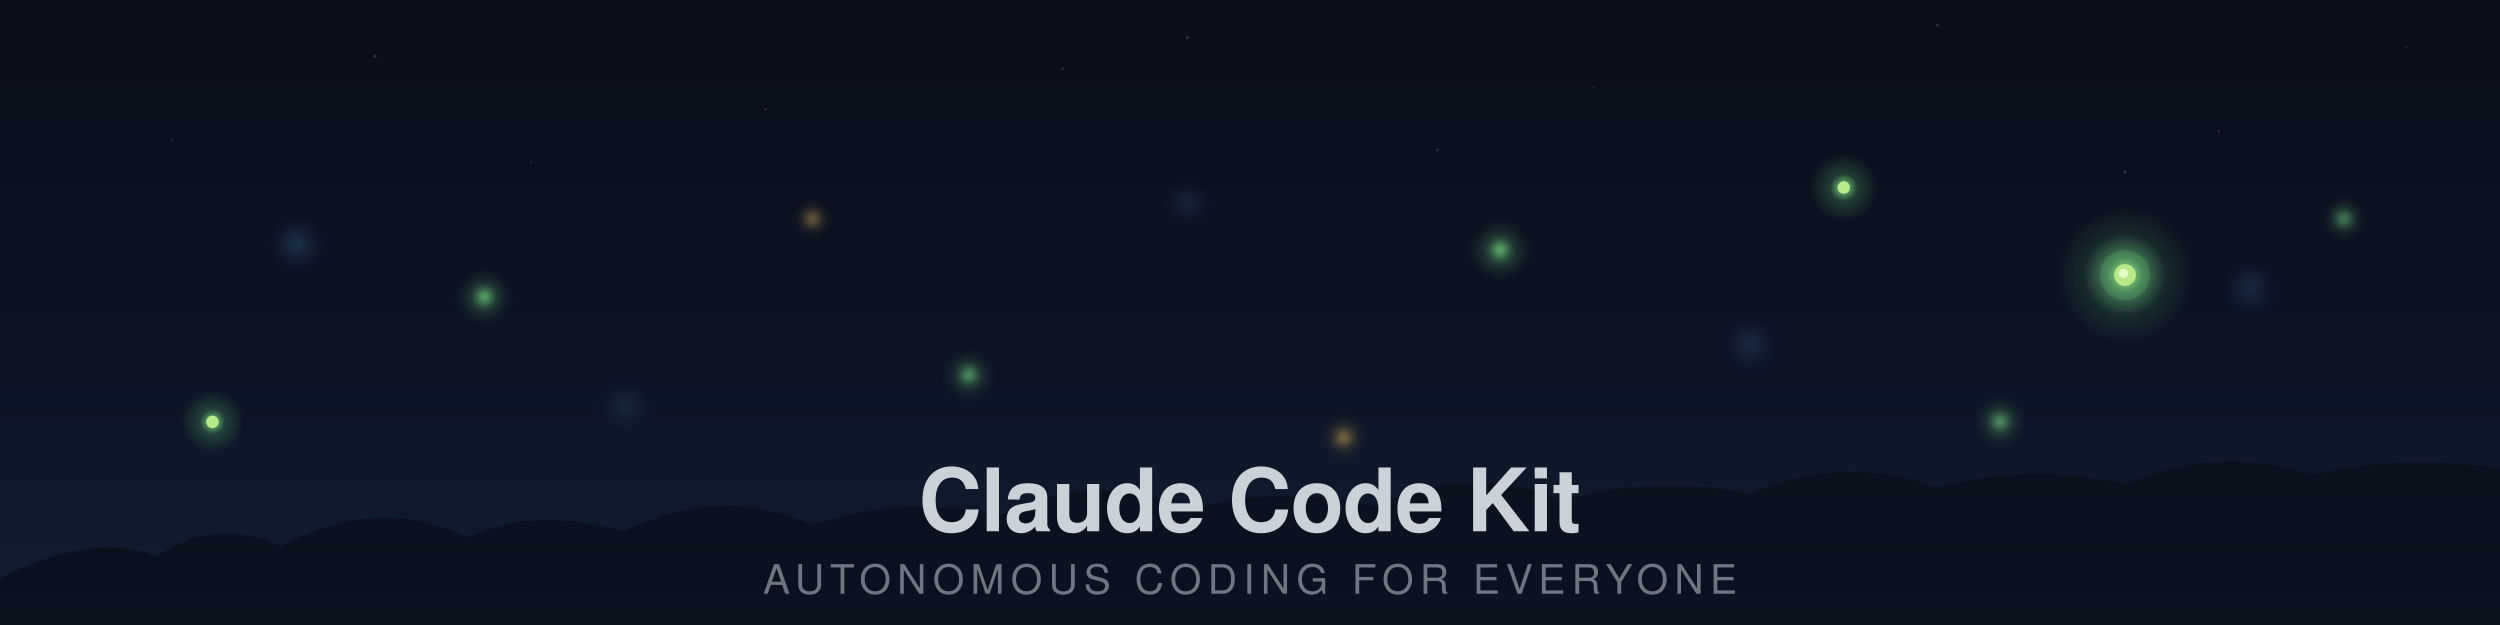
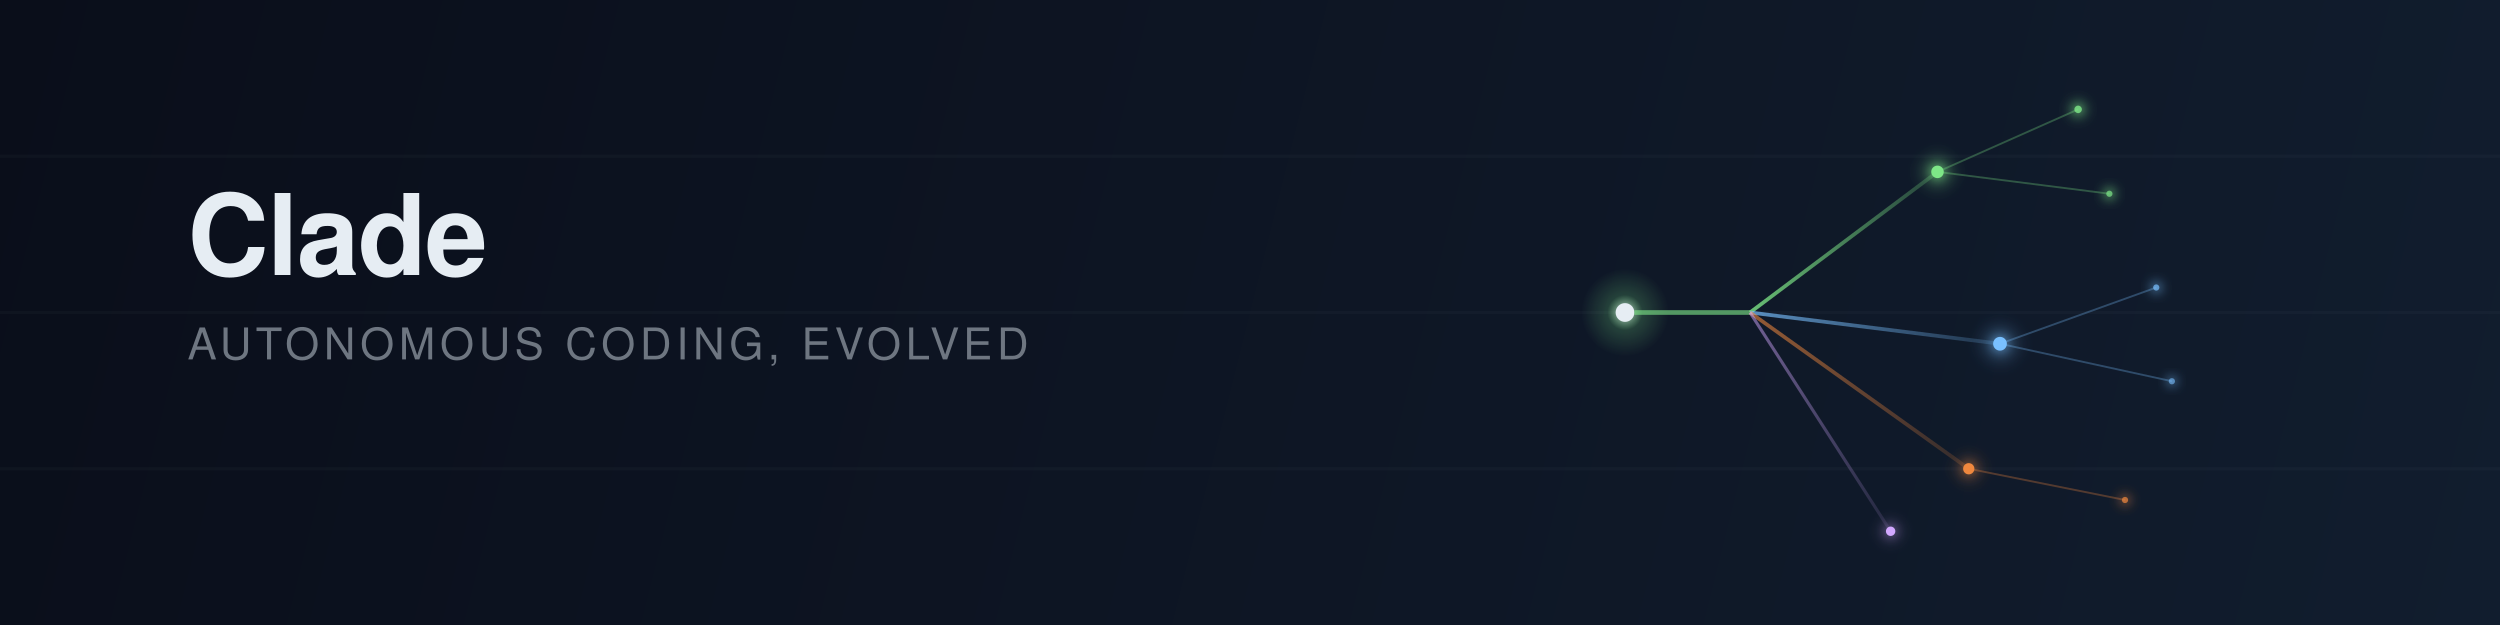
<svg xmlns="http://www.w3.org/2000/svg" viewBox="0 0 800 200" fill="none">
  <defs>
-     <linearGradient id="sky" x1="0" y1="0" x2="0" y2="200" gradientUnits="userSpaceOnUse">
+     <linearGradient id="bg" x1="0" y1="0" x2="800" y2="200" gradientUnits="userSpaceOnUse">
      <stop offset="0%" stop-color="#0a0e1a" />
-       <stop offset="60%" stop-color="#0d1525" />
      <stop offset="100%" stop-color="#111d2e" />
+     </linearGradient>
+     <linearGradient id="branch-g" x1="0%" y1="0%" x2="100%" y2="0%">
+       <stop offset="0%" stop-color="#7ee787" stop-opacity="0.8" />
+       <stop offset="100%" stop-color="#7ee787" stop-opacity="0.2" />
+     </linearGradient>
+     <linearGradient id="branch-b" x1="0%" y1="0%" x2="100%" y2="0%">
+       <stop offset="0%" stop-color="#79c0ff" stop-opacity="0.7" />
+       <stop offset="100%" stop-color="#79c0ff" stop-opacity="0.15" />
+     </linearGradient>
+     <linearGradient id="branch-o" x1="0%" y1="0%" x2="100%" y2="0%">
+       <stop offset="0%" stop-color="#f0883e" stop-opacity="0.6" />
+       <stop offset="100%" stop-color="#f0883e" stop-opacity="0.15" />
+     </linearGradient>
+     <linearGradient id="branch-p" x1="0%" y1="0%" x2="100%" y2="0%">
+       <stop offset="0%" stop-color="#d2a8ff" stop-opacity="0.5" />
+       <stop offset="100%" stop-color="#d2a8ff" stop-opacity="0.1" />
    </linearGradient>
    <radialGradient id="glow-g">
      <stop offset="0%" stop-color="#7ee787" stop-opacity="0.9" />
-       <stop offset="40%" stop-color="#7ee787" stop-opacity="0.2" />
+       <stop offset="50%" stop-color="#7ee787" stop-opacity="0.15" />
      <stop offset="100%" stop-color="#7ee787" stop-opacity="0" />
    </radialGradient>
    <radialGradient id="glow-b">
-       <stop offset="0%" stop-color="#79c0ff" stop-opacity="0.7" />
-       <stop offset="40%" stop-color="#79c0ff" stop-opacity="0.15" />
+       <stop offset="0%" stop-color="#79c0ff" stop-opacity="0.8" />
+       <stop offset="50%" stop-color="#79c0ff" stop-opacity="0.12" />
      <stop offset="100%" stop-color="#79c0ff" stop-opacity="0" />
    </radialGradient>
    <radialGradient id="glow-o">
-       <stop offset="0%" stop-color="#f0c060" stop-opacity="0.8" />
-       <stop offset="40%" stop-color="#f0c060" stop-opacity="0.2" />
-       <stop offset="100%" stop-color="#f0c060" stop-opacity="0" />
+       <stop offset="0%" stop-color="#f0883e" stop-opacity="0.7" />
+       <stop offset="50%" stop-color="#f0883e" stop-opacity="0.1" />
+       <stop offset="100%" stop-color="#f0883e" stop-opacity="0" />
    </radialGradient>
-     <radialGradient id="glow-kit">
-       <stop offset="0%" stop-color="#b8e986" stop-opacity="1" />
-       <stop offset="25%" stop-color="#7ee787" stop-opacity="0.5" />
-       <stop offset="60%" stop-color="#7ee787" stop-opacity="0.1" />
+     <radialGradient id="glow-p">
+       <stop offset="0%" stop-color="#d2a8ff" stop-opacity="0.6" />
+       <stop offset="50%" stop-color="#d2a8ff" stop-opacity="0.08" />
+       <stop offset="100%" stop-color="#d2a8ff" stop-opacity="0" />
+     </radialGradient>
+     <radialGradient id="glow-root">
+       <stop offset="0%" stop-color="#e6edf3" stop-opacity="0.9" />
+       <stop offset="40%" stop-color="#7ee787" stop-opacity="0.2" />
      <stop offset="100%" stop-color="#7ee787" stop-opacity="0" />
    </radialGradient>
    <filter id="soft">
      <feGaussianBlur stdDeviation="1.5" />
    </filter>
-     <filter id="softer">
-       <feGaussianBlur stdDeviation="3" />
-     </filter>
  </defs>
  <style>
-     /* Breathing animations — staggered phases */
-     @keyframes breathe {
-       0%, 100% { opacity: 0.3 }
+     @keyframes pulse {
+       0%, 100% { opacity: 0.5 }
      50%      { opacity: 1 }
    }
-     @keyframes breatheSlow {
-       0%, 100% { opacity: 0.2 }
-       50%      { opacity: 0.8 }
+     @keyframes drawBranch {
+       0%   { stroke-dashoffset: 200 }
+       100% { stroke-dashoffset: 0 }
    }
-     @keyframes breatheKit {
-       0%, 100% { opacity: 0.7 }
-       50%      { opacity: 1 }
+     .node { animation: pulse 3s ease-in-out infinite }
+     .d1 { animation-delay: 0s }
+     .d2 { animation-delay: 0.4s }
+     .d3 { animation-delay: 0.8s }
+     .d4 { animation-delay: 1.2s }
+     .d5 { animation-delay: 1.6s }
+     .d6 { animation-delay: 2.0s }
+     .d7 { animation-delay: 0.6s }
+     .d8 { animation-delay: 1.0s }
+     .branch {
+       stroke-dasharray: 200;
+       animation: drawBranch 2s ease forwards;
    }
-     @keyframes drift {
-       0%, 100% { transform: translateY(0px) }
-       50%      { transform: translateY(-3px) }
-     }
-     @keyframes driftKit {
-       0%, 100% { transform: translate(0px, 0px) }
-       33%      { transform: translate(2px, -4px) }
-       66%      { transform: translate(-1px, -2px) }
-     }
- 
-     .fly       { animation: breathe 3s ease-in-out infinite }
-     .fly-slow  { animation: breatheSlow 5s ease-in-out infinite }
-     .fly-kit   { animation: breatheKit 4s ease-in-out infinite }
-     .drift     { animation: drift 6s ease-in-out infinite }
-     .drift-kit { animation: driftKit 8s ease-in-out infinite }
- 
-     .d1 { animation-delay: 0s }
-     .d2 { animation-delay: 0.5s }
-     .d3 { animation-delay: 1.0s }
-     .d4 { animation-delay: 1.5s }
-     .d5 { animation-delay: 2.0s }
-     .d6 { animation-delay: 2.5s }
-     .d7 { animation-delay: 3.0s }
-     .d8 { animation-delay: 3.5s }
-     .d9 { animation-delay: 0.8s }
-     .d10 { animation-delay: 1.3s }
-     .d11 { animation-delay: 1.8s }
-     .d12 { animation-delay: 2.3s }
- 
+     .br1 { animation-delay: 0.2s }
+     .br2 { animation-delay: 0.4s }
+     .br3 { animation-delay: 0.6s }
+     .br4 { animation-delay: 0.8s }
+     .br5 { animation-delay: 1.0s }
+     .br6 { animation-delay: 1.2s }
+     .br7 { animation-delay: 1.4s }
+     .br8 { animation-delay: 1.6s }
    .title {
-       fill: #c9d1d9;
+       fill: #e6edf3;
      font-family: -apple-system, BlinkMacSystemFont, 'Segoe UI', Helvetica, Arial, sans-serif;
-       font-weight: 600;
-       font-size: 28px;
-       letter-spacing: -0.3px;
+       font-weight: 700;
+       font-size: 36px;
+       letter-spacing: -0.5px;
    }
    .tagline {
      fill: #6e7681;
      font-family: -apple-system, BlinkMacSystemFont, 'Segoe UI', Helvetica, Arial, sans-serif;
      font-weight: 400;
-       font-size: 13px;
-       letter-spacing: 2px;
+       font-size: 14px;
+       letter-spacing: 1.5px;
    }
  </style>
-   <rect width="800" height="200" fill="url(#sky)" />
-   <g opacity="0.15">
-     <circle cx="120" cy="18" r="0.5" fill="#fff" />
-     <circle cx="245" cy="35" r="0.4" fill="#fff" />
-     <circle cx="380" cy="12" r="0.5" fill="#fff" />
-     <circle cx="510" cy="28" r="0.3" fill="#fff" />
-     <circle cx="620" cy="8" r="0.5" fill="#fff" />
-     <circle cx="710" cy="42" r="0.4" fill="#fff" />
-     <circle cx="55" cy="45" r="0.3" fill="#fff" />
-     <circle cx="460" cy="48" r="0.4" fill="#fff" />
-     <circle cx="170" cy="52" r="0.3" fill="#fff" />
-     <circle cx="340" cy="22" r="0.4" fill="#fff" />
-     <circle cx="770" cy="15" r="0.3" fill="#fff" />
-     <circle cx="680" cy="55" r="0.5" fill="#fff" />
+   <rect width="800" height="200" fill="url(#bg)" />
+   <g opacity="0.025">
+     <line x1="0" y1="50" x2="800" y2="50" stroke="#e6edf3" />
+     <line x1="0" y1="100" x2="800" y2="100" stroke="#e6edf3" />
+     <line x1="0" y1="150" x2="800" y2="150" stroke="#e6edf3" />
  </g>
-   <path d="M0,185 Q30,170 50,178 Q70,165 90,175 Q120,158 150,172 Q170,162 200,170 Q230,155 260,168 Q290,158 320,165 Q350,150 380,163 Q410,155 440,162 Q470,148 500,160 Q530,152 560,158 Q590,145 620,156 Q650,148 680,155 Q710,142 740,152 Q770,145 800,150 L800,200 L0,200 Z" fill="#080c16" opacity="0.6" />
-   <g filter="url(#softer)">
-     <circle class="fly-slow d1" cx="95" cy="78" r="6" fill="url(#glow-b)" />
-     <circle class="fly-slow d3" cx="720" cy="92" r="5" fill="url(#glow-b)" />
-     <circle class="fly-slow d5" cx="380" cy="65" r="4" fill="url(#glow-b)" />
-     <circle class="fly-slow d7" cx="560" cy="110" r="5" fill="url(#glow-b)" />
-     <circle class="fly-slow d9" cx="200" cy="130" r="4" fill="url(#glow-b)" />
+   <g transform="translate(520, 100)">
+     <circle cx="0" cy="0" r="14" fill="url(#glow-root)" class="node d1" />
+     <circle cx="0" cy="0" r="3" fill="#e6edf3" />
+     <line class="branch br1" x1="3" y1="0" x2="40" y2="0" stroke="#7ee787" stroke-width="1.5" stroke-opacity="0.6" />
+     <line class="branch br2" x1="40" y1="0" x2="100" y2="-45" stroke="url(#branch-g)" stroke-width="1.2" />
+     <circle class="node d2" cx="100" cy="-45" r="8" fill="url(#glow-g)" filter="url(#soft)" />
+     <circle cx="100" cy="-45" r="2" fill="#7ee787" />
+     <line class="branch br5" x1="100" y1="-45" x2="145" y2="-65" stroke="#7ee787" stroke-width="0.6" stroke-opacity="0.3" />
+     <circle class="node d5" cx="145" cy="-65" r="5" fill="url(#glow-g)" filter="url(#soft)" />
+     <circle cx="145" cy="-65" r="1.2" fill="#7ee787" opacity="0.8" />
+     <line class="branch br6" x1="100" y1="-45" x2="155" y2="-38" stroke="#7ee787" stroke-width="0.6" stroke-opacity="0.3" />
+     <circle class="node d7" cx="155" cy="-38" r="4" fill="url(#glow-g)" filter="url(#soft)" />
+     <circle cx="155" cy="-38" r="1" fill="#7ee787" opacity="0.7" />
+     <line class="branch br3" x1="40" y1="0" x2="120" y2="10" stroke="url(#branch-b)" stroke-width="1.2" />
+     <circle class="node d3" cx="120" cy="10" r="9" fill="url(#glow-b)" filter="url(#soft)" />
+     <circle cx="120" cy="10" r="2.2" fill="#79c0ff" />
+     <line class="branch br6" x1="120" y1="10" x2="170" y2="-8" stroke="#79c0ff" stroke-width="0.6" stroke-opacity="0.3" />
+     <circle class="node d6" cx="170" cy="-8" r="4" fill="url(#glow-b)" filter="url(#soft)" />
+     <circle cx="170" cy="-8" r="1" fill="#79c0ff" opacity="0.7" />
+     <line class="branch br7" x1="120" y1="10" x2="175" y2="22" stroke="#79c0ff" stroke-width="0.6" stroke-opacity="0.3" />
+     <circle class="node d8" cx="175" cy="22" r="3.5" fill="url(#glow-b)" filter="url(#soft)" />
+     <circle cx="175" cy="22" r="1" fill="#79c0ff" opacity="0.6" />
+     <line class="branch br4" x1="40" y1="0" x2="110" y2="50" stroke="url(#branch-o)" stroke-width="1.2" />
+     <circle class="node d4" cx="110" cy="50" r="7" fill="url(#glow-o)" filter="url(#soft)" />
+     <circle cx="110" cy="50" r="1.8" fill="#f0883e" />
+     <line class="branch br7" x1="110" y1="50" x2="160" y2="60" stroke="#f0883e" stroke-width="0.6" stroke-opacity="0.3" />
+     <circle class="node d7" cx="160" cy="60" r="4" fill="url(#glow-o)" filter="url(#soft)" />
+     <circle cx="160" cy="60" r="1" fill="#f0883e" opacity="0.7" />
+     <line class="branch br5" x1="40" y1="0" x2="85" y2="70" stroke="url(#branch-p)" stroke-width="1" />
+     <circle class="node d6" cx="85" cy="70" r="6" fill="url(#glow-p)" filter="url(#soft)" />
+     <circle cx="85" cy="70" r="1.5" fill="#d2a8ff" />
  </g>
-   <g filter="url(#soft)">
-     <g class="drift d2">
-       <circle class="fly d2" cx="155" cy="95" r="8" fill="url(#glow-g)" />
-       <circle cx="155" cy="95" r="1.5" fill="#7ee787" opacity="0.9" />
-     </g>
-     <g class="drift d4">
-       <circle class="fly d4" cx="310" cy="120" r="7" fill="url(#glow-g)" />
-       <circle cx="310" cy="120" r="1.2" fill="#7ee787" opacity="0.8" />
-     </g>
-     <g class="drift d6">
-       <circle class="fly d6" cx="480" cy="80" r="9" fill="url(#glow-g)" />
-       <circle cx="480" cy="80" r="1.5" fill="#7ee787" opacity="0.9" />
-     </g>
-     <g class="drift d8">
-       <circle class="fly d8" cx="640" cy="135" r="7" fill="url(#glow-g)" />
-       <circle cx="640" cy="135" r="1.2" fill="#7ee787" opacity="0.8" />
-     </g>
-     <g class="drift d10">
-       <circle class="fly d10" cx="750" cy="70" r="6" fill="url(#glow-g)" />
-       <circle cx="750" cy="70" r="1" fill="#7ee787" opacity="0.7" />
-     </g>
-   </g>
-   <g filter="url(#soft)">
-     <g class="drift d3">
-       <circle class="fly d3" cx="430" cy="140" r="6" fill="url(#glow-o)" />
-       <circle cx="430" cy="140" r="1" fill="#f0c060" opacity="0.8" />
-     </g>
-     <g class="drift d11">
-       <circle class="fly d11" cx="260" cy="70" r="5" fill="url(#glow-o)" />
-       <circle cx="260" cy="70" r="0.8" fill="#f0c060" opacity="0.7" />
-     </g>
-   </g>
-   <g class="drift d1">
-     <circle class="fly d1" cx="68" cy="135" r="10" fill="url(#glow-g)" />
-     <circle cx="68" cy="135" r="2" fill="#b8e986" />
-   </g>
-   <g class="drift d12">
-     <circle class="fly d12" cx="590" cy="60" r="11" fill="url(#glow-g)" />
-     <circle cx="590" cy="60" r="2" fill="#b8e986" />
-   </g>
-   <g class="drift-kit" transform="translate(680, 88)">
-     <circle class="fly-kit" cx="0" cy="0" r="22" fill="url(#glow-kit)" />
-     <circle cx="0" cy="0" r="8" fill="#7ee787" opacity="0.15" />
-     <circle cx="0" cy="0" r="3.5" fill="#b8e986" />
-     <circle cx="-0.5" cy="-0.5" r="1.5" fill="#e8ffd0" opacity="0.9" />
-   </g>
-   <text x="400" y="170" text-anchor="middle" class="title">Claude Code Kit</text>
-   <text x="400" y="190" text-anchor="middle" class="tagline">AUTONOMOUS CODING FOR EVERYONE</text>
+   <text x="60" y="88" class="title">Clade</text>
+   <text x="60" y="115" class="tagline">AUTONOMOUS CODING, EVOLVED</text>
</svg>
